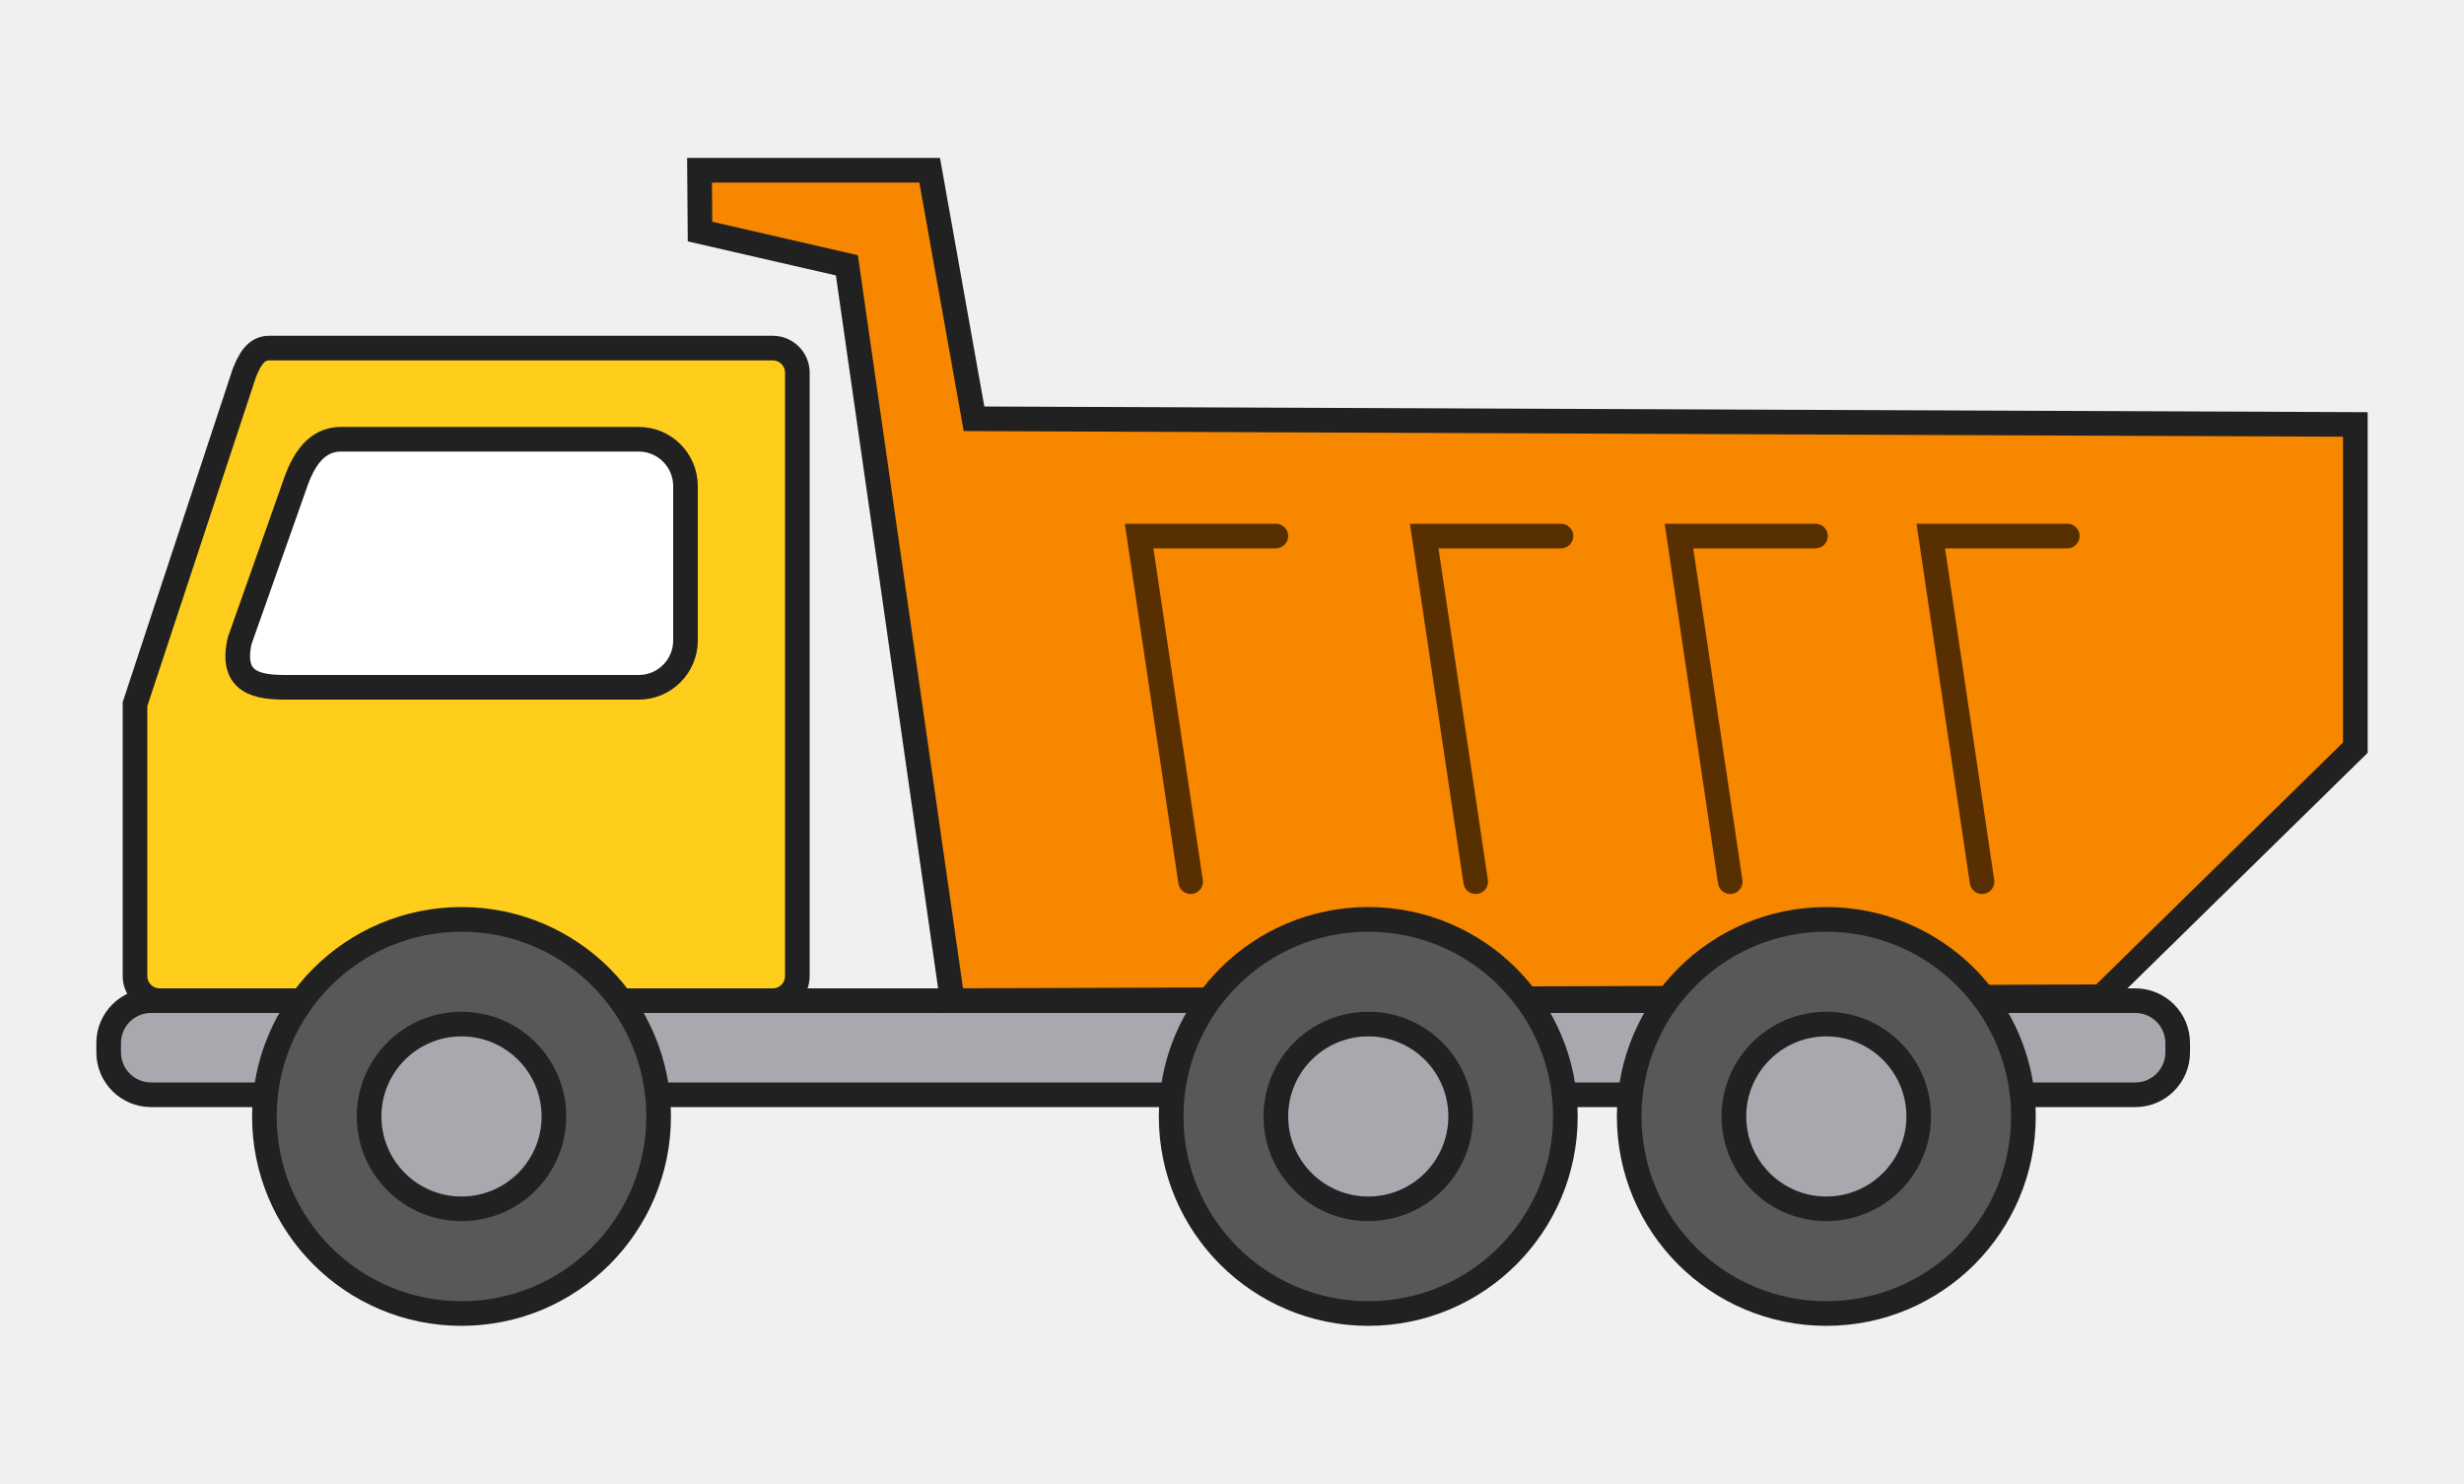
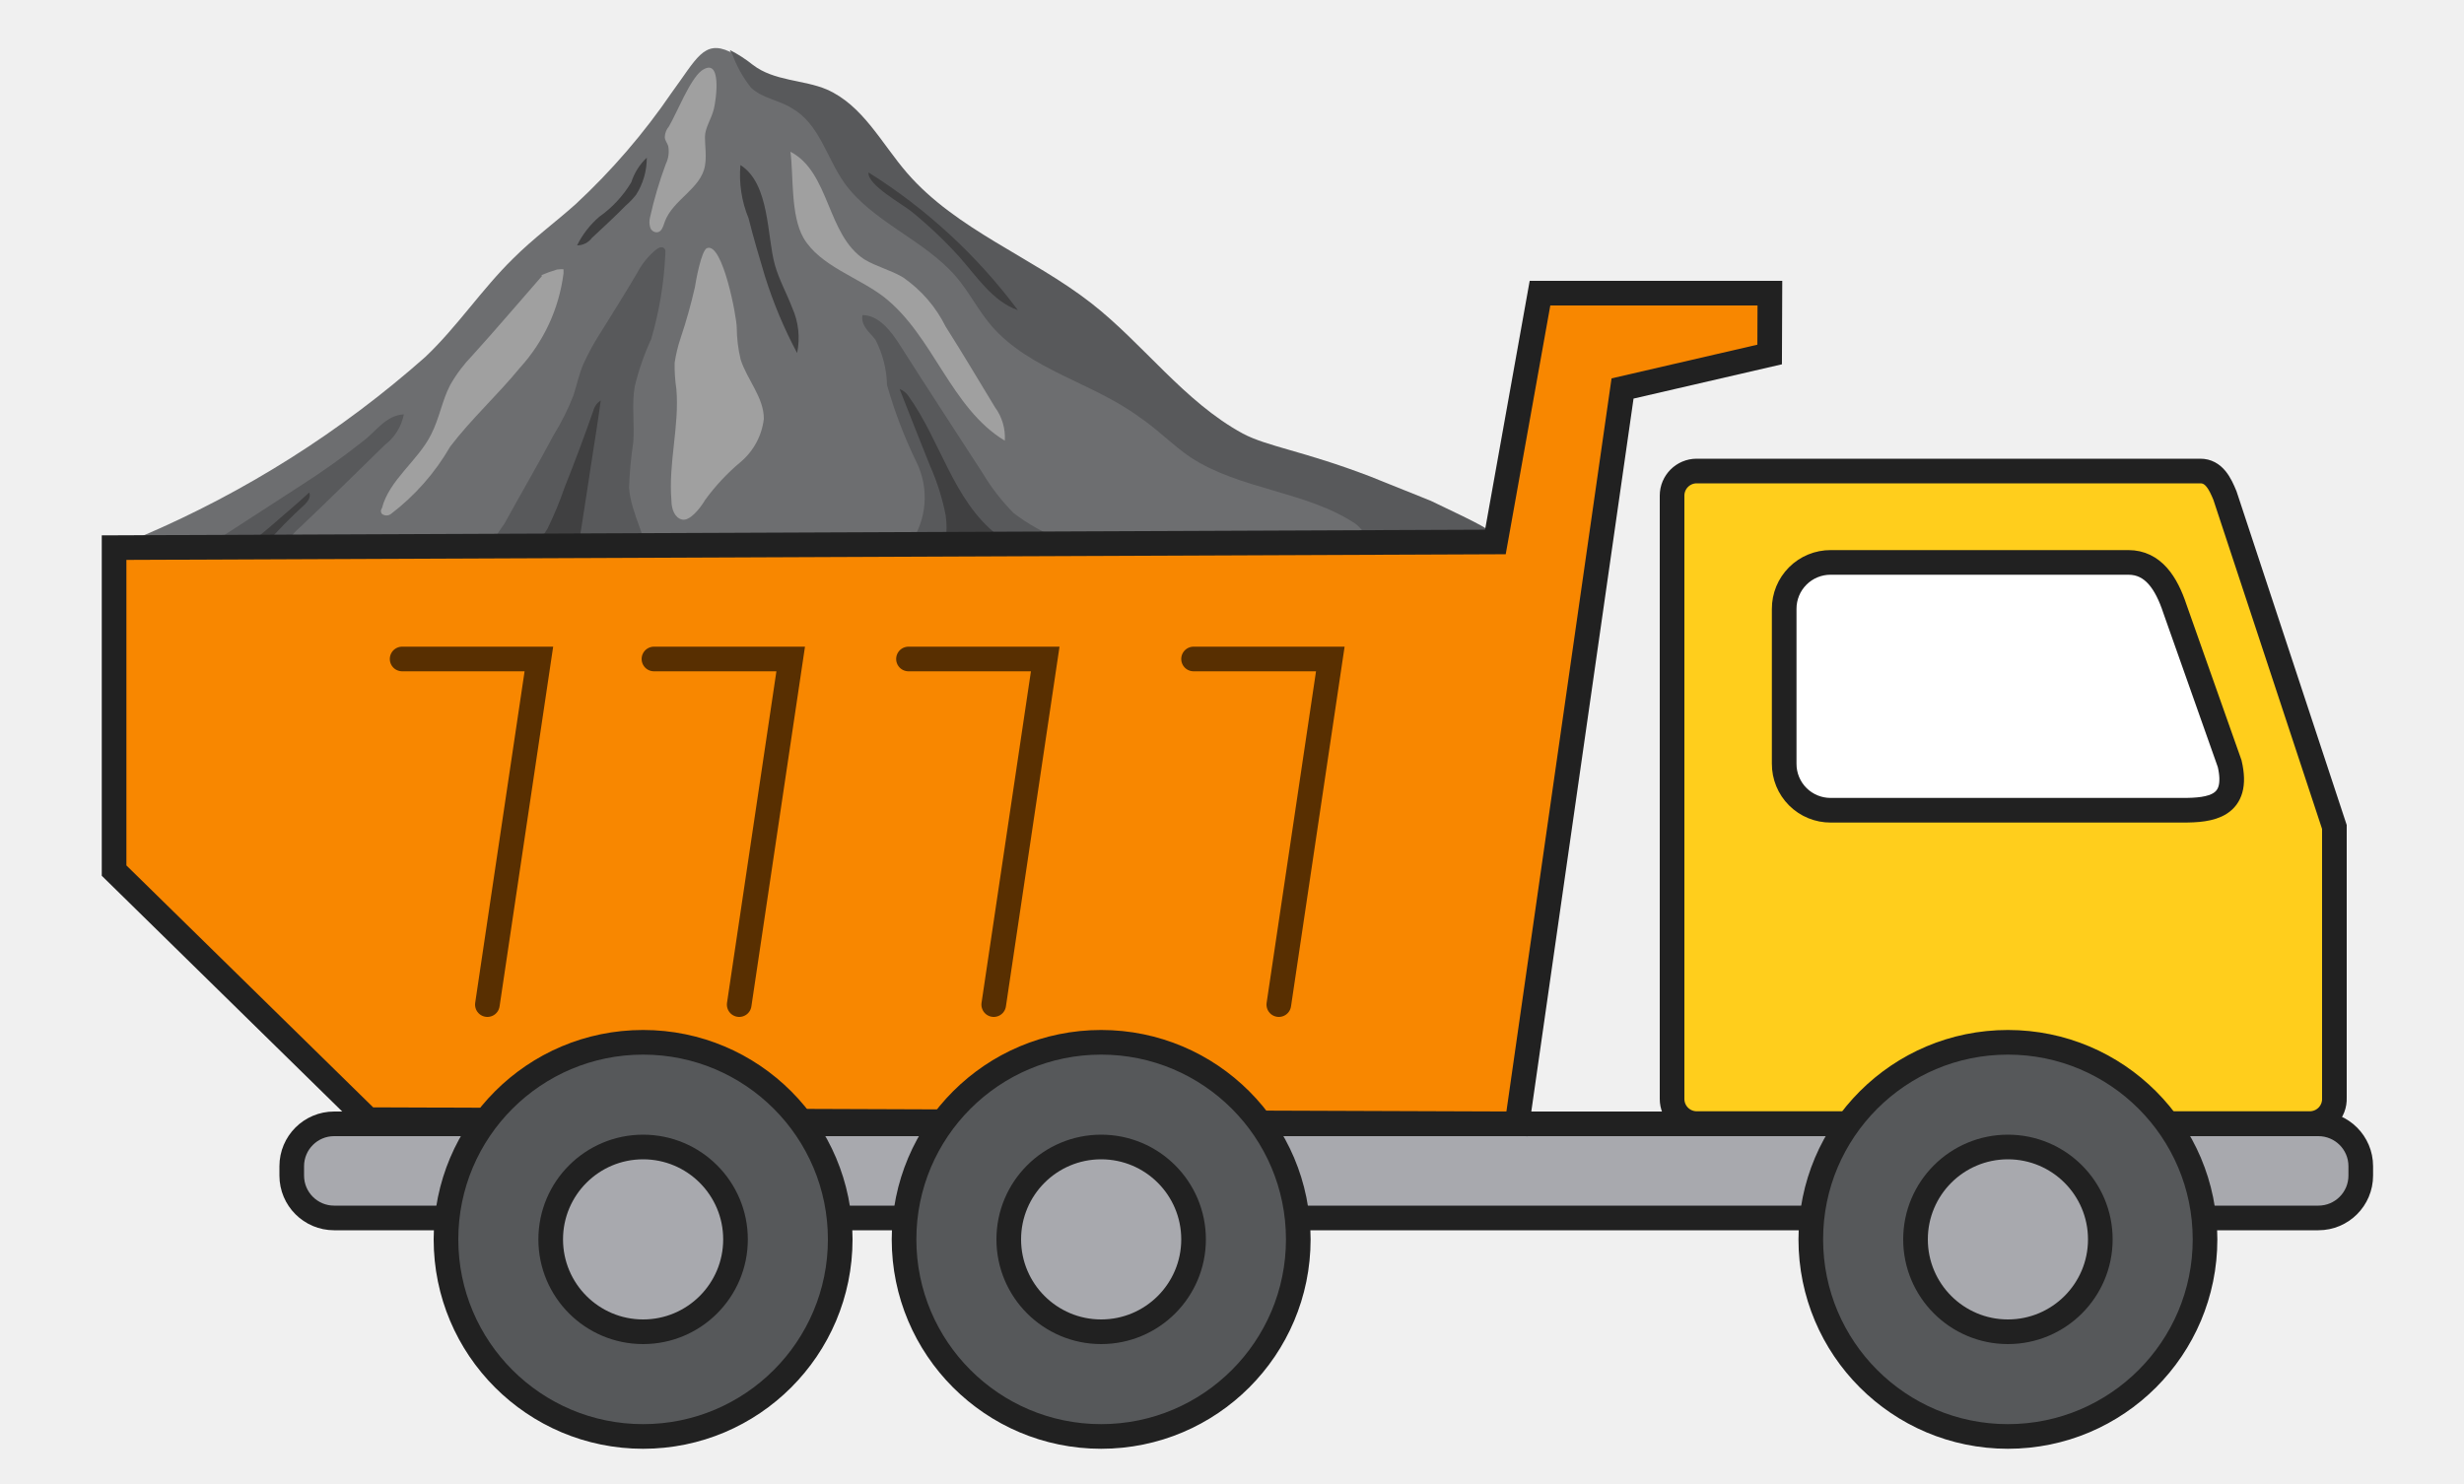
<svg xmlns="http://www.w3.org/2000/svg" id="Layer_1" data-name="Layer 1" viewBox="0 0 100 60.23">
-   <rect x="4.41" y="40.62" width="83.97" height="3.82" rx="1.72" transform="translate(92.79 85.06) rotate(-180)" fill="#a8a9ae" stroke="#212121" stroke-miterlimit="10" />
-   <polygon points="85.28 40.46 95.59 30.35 95.59 17.23 39.53 17 37.73 6.91 28.39 6.91 28.41 9.4 34.37 10.77 38.65 40.62 85.28 40.46" fill="#f88700" stroke="#212121" stroke-miterlimit="10" />
-   <circle cx="74.12" cy="45.32" r="8" fill="#56585a" stroke="#212121" stroke-miterlimit="10" />
-   <circle cx="74.12" cy="45.32" r="3.75" fill="#a8a9ae" stroke="#212121" stroke-miterlimit="10" />
-   <circle cx="55.53" cy="45.32" r="8" fill="#56585a" stroke="#212121" stroke-miterlimit="10" />
-   <circle cx="55.53" cy="45.32" r="3.75" fill="#a8a9ae" stroke="#212121" stroke-miterlimit="10" />
-   <polyline points="83.9 21.76 78.36 21.76 80.44 35.79" fill="none" stroke="#582f01" stroke-linecap="round" stroke-miterlimit="10" />
-   <polyline points="73.68 21.76 68.14 21.76 70.22 35.79" fill="none" stroke="#582f01" stroke-linecap="round" stroke-miterlimit="10" />
-   <polyline points="63.35 21.76 57.8 21.76 59.89 35.79" fill="none" stroke="#582f01" stroke-linecap="round" stroke-miterlimit="10" />
-   <polyline points="51.78 21.76 46.23 21.76 48.32 35.79" fill="none" stroke="#582f01" stroke-linecap="round" stroke-miterlimit="10" />
-   <path d="M6.49,40.62H31.36a1,1,0,0,0,1-1V15.13a1,1,0,0,0-1-1H10.92c-.55,0-.8.51-1,1L5.48,28.58v11A1,1,0,0,0,6.49,40.62Z" fill="#ffce1c" stroke="#212121" stroke-miterlimit="10" />
-   <circle cx="18.73" cy="45.32" r="8" fill="#56585a" stroke="#212121" stroke-miterlimit="10" />
-   <circle cx="18.73" cy="45.32" r="3.75" fill="#a8a9ae" stroke="#212121" stroke-miterlimit="10" />
-   <path d="M11.63,27.9H25.92A1.9,1.9,0,0,0,27.82,26V19.72a1.9,1.9,0,0,0-1.9-1.89H13.84c-1,0-1.54.83-1.89,1.89L9.73,26C9.32,27.77,10.52,27.9,11.63,27.9Z" fill="#fff" stroke="#212121" stroke-miterlimit="10" />
+   <path d="M57.14,21.46c-.27.53-1,.63-1.53.7-.1,0-.2,0-.3,0a41.17,41.17,0,0,1-10.1.17c-.63-.1-1.27-.24-1.9-.3-.4-.07-.8-.1-1.2-.14a31.48,31.48,0,0,0-6.06.8,14,14,0,0,1-2.34.14c-1.4-.07-2.79-.5-4.19-.47a25,25,0,0,0-3.2.5,4.92,4.92,0,0,1-1,.1c-1.87.07-3.67-.63-5.5-.83a8.47,8.47,0,0,0-1-.07,32.1,32.1,0,0,0-4,.57,29.47,29.47,0,0,1-3,.1h-.43c-1.3,0-2.57,0-3.87-.07-.43,0-.86,0-1.29,0-1.6,0-2,0-2-.1s1.3-.7,1.54-.8a42.48,42.48,0,0,0,11.49-7.27c1.3-1.23,2.3-2.76,3.57-4,.8-.8,1.7-1.46,2.53-2.2a26.8,26.8,0,0,0,3.9-4.53c1-1.36,1.3-2.16,2.36-1.66a4.58,4.58,0,0,1,.94.6c.86.66,2.06.59,3,1,1.46.63,2.23,2.2,3.26,3.4,2,2.3,5.07,3.4,7.47,5.26,2.13,1.67,3.76,4,6.16,5.3a32.91,32.91,0,0,0,5.13,1.73,3,3,0,0,1,1.27.7A1.2,1.2,0,0,1,57.14,21.46Z" fill="#6d6e70" />
+   <path d="M60.5,21.66c-.06.3-1.43.13-4.89.5-.14,0-.24,0-.3,0s.06,0,.06-.07c.2-.26-.1-.63-.36-.83-2-1.33-4.67-1.37-6.7-2.7-.73-.5-1.33-1.13-2.07-1.63-1.9-1.4-4.43-1.9-6-3.7-.54-.63-.9-1.37-1.44-2C37.51,9.73,35.38,9,34.25,7.4c-.7-1-1-2.37-2.1-3-.53-.34-1.2-.4-1.67-.84a4.87,4.87,0,0,1-.76-1.36.45.45,0,0,1-.1-.17,5.39,5.39,0,0,1,.93.6c.87.67,2.06.6,3,1,1.47.64,2.23,2.2,3.27,3.4,2,2.3,5.06,3.4,7.46,5.27,2.13,1.66,3.77,4,6.16,5.3,1,.53,2.44.7,5.14,1.73l2.49,1C60.24,21.36,60.5,21.52,60.5,21.66Z" fill="#58595b" />
+   <path d="M43.31,22.06c-.4-.07-.8-.1-1.2-.14a8.07,8.07,0,0,0-1.3,0c-.86.06-1.7.23-2.53.36s-1.47.3-2.2.4a2.74,2.74,0,0,0,.87-.63,3.26,3.26,0,0,0,.26-3.26A18.85,18.85,0,0,1,36,15.63a4.25,4.25,0,0,0-.47-1.84c-.23-.3-.6-.56-.53-1,.67,0,1.17.66,1.53,1.23,1.1,1.73,2.24,3.47,3.34,5.17a8.56,8.56,0,0,0,1.26,1.63,7.34,7.34,0,0,0,2,1.1A1.62,1.62,0,0,0,43.31,22.06Z" fill="#58595b" />
+   <path d="M27,10.36a14.66,14.66,0,0,1-.57,3.4,10.51,10.51,0,0,0-.67,1.93c-.13.74,0,1.5-.06,2.27a16.17,16.17,0,0,0-.17,1.83c.07,1.07.77,2.1.8,3.1a4.85,4.85,0,0,1-1,.1,10.39,10.39,0,0,1-2-.17c-.53-.1-1.06-.23-1.6-.33a17.27,17.27,0,0,0-1.86-.33c.26-.4.5-.77.6-.9.66-1.2,1.36-2.4,2-3.6a10,10,0,0,0,.8-1.6c.13-.4.23-.87.4-1.27a10.14,10.14,0,0,1,.73-1.33c.5-.8,1-1.6,1.47-2.4a3,3,0,0,1,.76-.93c.1-.07.2-.13.3-.07S27,10.23,27,10.36Z" fill="#58595b" />
+   <path d="M15.62,18.06c-1.16,1.13-2.3,2.26-3.46,3.36a2.38,2.38,0,0,0-.7,1,.78.78,0,0,0,0,.3H9.29c-.57,0-1.13,0-1.73,0,1.53-1,3.1-2,4.63-3a30.4,30.4,0,0,0,2.53-1.8c.54-.4.93-1.06,1.67-1.1A2.05,2.05,0,0,1,15.62,18.06Z" fill="#58595b" />
+   <path d="M31.45,10.76c.17.6.47,1.13.7,1.73a3,3,0,0,1,.2,1.84,18.18,18.18,0,0,1-1.3-3.1c-.23-.77-.47-1.57-.67-2.37a4.61,4.61,0,0,1-.33-2.16C31.25,7.46,31.12,9.6,31.45,10.76Z" fill="#404041" />
+   <path d="M24.32,8.8a3.71,3.71,0,0,0-.9,1.16.74.74,0,0,0,.6-.3c.46-.43.93-.86,1.36-1.3a3.19,3.19,0,0,0,.44-.46,2.8,2.8,0,0,0,.43-1.5,2.37,2.37,0,0,0-.63,1A4.58,4.58,0,0,1,24.32,8.8Z" fill="#404041" />
+   <path d="M24.38,16.26c-.06.47-.13.9-.2,1.37-.26,1.63-.49,3.26-.76,4.86,0,.1-.07.23-.1.3l-1.6-.33a4.15,4.15,0,0,1,.5-1,14.66,14.66,0,0,0,.7-1.69c.4-1,.8-2.07,1.16-3.1A.68.68,0,0,1,24.38,16.26Z" fill="#404041" />
+   <path d="M38.38,21.92a3.56,3.56,0,0,0,0-1,9.34,9.34,0,0,0-.63-2c-.4-1-.84-2.1-1.24-3.13a.78.78,0,0,1,.34.26c1.33,1.84,1.83,4.27,3.63,5.67.1.1.23.16.33.26-.86.07-1.7.24-2.53.37C38.31,22.19,38.35,22,38.38,21.92Z" fill="#404041" />
+   <path d="M12.39,20.46a20.62,20.62,0,0,0-1.67,1.7,2.08,2.08,0,0,1-.43.53h-1c.13-.3.9-.67,1.1-.83l.6-.5c.53-.47,1.06-.9,1.56-1.37C12.62,20.16,12.52,20.32,12.39,20.46Z" fill="#404041" />
+   <path d="M38.91,10.4c.74.83,1.37,1.83,2.4,2.19A22.45,22.45,0,0,0,35.25,7c-.07.5,1.4,1.3,1.76,1.6A17.83,17.83,0,0,1,38.91,10.4Z" fill="#404041" />
+   <path d="M27.15,5.13a.7.7,0,0,0-.17.43c0,.14.1.24.14.37a1.17,1.17,0,0,1-.1.73,16.36,16.36,0,0,0-.64,2.17.77.77,0,0,0,0,.37.28.28,0,0,0,.27.23c.2,0,.26-.23.33-.43.33-.9,1.47-1.34,1.63-2.27.07-.4,0-.8,0-1.17s.26-.73.36-1.13.34-2.16-.5-1.56C28,3.23,27.48,4.56,27.15,5.13Z" fill="#a0a0a0" />
+   <path d="M22,11.2c-.93,1.06-1.86,2.16-2.83,3.23a5.88,5.88,0,0,0-.9,1.2c-.33.63-.43,1.33-.77,2-.53,1.07-1.7,1.84-2,3a.18.18,0,0,0,0,.23.3.3,0,0,0,.37,0,9.23,9.23,0,0,0,2.4-2.73c.86-1.13,1.93-2.1,2.83-3.2a7,7,0,0,0,1.77-3.83c0-.06,0-.13,0-.16s-.2,0-.26,0a5.47,5.47,0,0,0-.64.23Z" fill="#a0a0a0" />
+   <path d="M27.62,13.73a5.82,5.82,0,0,0-.24,1,6.29,6.29,0,0,0,.07,1.06c.13,1.5-.33,3-.2,4.53,0,.34.13.7.43.77s.7-.4.94-.8a8.6,8.6,0,0,1,1.43-1.53A2.7,2.7,0,0,0,31,17c0-.87-.67-1.57-.94-2.4a5.78,5.78,0,0,1-.16-1.3c0-.43-.57-3.46-1.2-3.23-.24.07-.47,1.4-.5,1.6A21.45,21.45,0,0,1,27.62,13.73Z" fill="#a0a0a0" />
+   <path d="M35.88,12.06c2,1.57,2.7,4.5,4.9,5.83a2.07,2.07,0,0,0-.4-1.36c-.67-1.1-1.3-2.17-2-3.27a5.28,5.28,0,0,0-1.73-2c-.5-.3-1.07-.43-1.57-.73-1.53-1-1.4-3.54-3-4.37.13,1,0,2.57.53,3.5C33.28,10.8,34.85,11.26,35.88,12.06Z" fill="#a0a0a0" />
+   <rect x="11.84" y="45.62" width="83.97" height="3.82" rx="1.72" fill="#a8a9ae" stroke="#212121" stroke-miterlimit="10" />
+   <polygon points="14.94 45.45 4.63 35.34 4.63 22.23 60.69 22 62.5 11.9 71.83 11.9 71.82 14.39 65.85 15.77 61.57 45.62 14.94 45.45" fill="#f88700" stroke="#212121" stroke-miterlimit="10" />
+   <circle cx="26.1" cy="50.31" r="8" fill="#56585a" stroke="#212121" stroke-miterlimit="10" />
+   <circle cx="26.1" cy="50.31" r="3.75" fill="#a8a9ae" stroke="#212121" stroke-miterlimit="10" />
+   <circle cx="44.69" cy="50.31" r="8" fill="#56585a" stroke="#212121" stroke-miterlimit="10" />
+   <circle cx="44.69" cy="50.31" r="3.75" fill="#a8a9ae" stroke="#212121" stroke-miterlimit="10" />
+   <polyline points="16.32 26.75 21.87 26.75 19.78 40.78" fill="none" stroke="#582f01" stroke-linecap="round" stroke-miterlimit="10" />
+   <polyline points="26.54 26.75 32.09 26.75 30 40.78" fill="none" stroke="#582f01" stroke-linecap="round" stroke-miterlimit="10" />
+   <polyline points="36.87 26.75 42.42 26.75 40.33 40.78" fill="none" stroke="#582f01" stroke-linecap="round" stroke-miterlimit="10" />
+   <polyline points="48.44 26.75 53.99 26.75 51.9 40.78" fill="none" stroke="#582f01" stroke-linecap="round" stroke-miterlimit="10" />
+   <path d="M93.73,45.61H68.86a1,1,0,0,1-1-1V20.12a1,1,0,0,1,1-1H89.3c.55,0,.8.51,1,1l4.44,13.45v11A1,1,0,0,1,93.73,45.61Z" fill="#ffce1c" stroke="#212121" stroke-miterlimit="10" />
+   <circle cx="81.49" cy="50.31" r="8" fill="#56585a" stroke="#212121" stroke-miterlimit="10" />
+   <circle cx="81.49" cy="50.31" r="3.75" fill="#a8a9ae" stroke="#212121" stroke-miterlimit="10" />
+   <path d="M88.59,32.89H74.3A1.88,1.88,0,0,1,72.41,31V24.72a1.88,1.88,0,0,1,1.89-1.89H86.38c1,0,1.54.83,1.89,1.89L90.49,31C90.9,32.76,89.7,32.89,88.59,32.89Z" fill="#fff" stroke="#212121" stroke-miterlimit="10" />
</svg>
